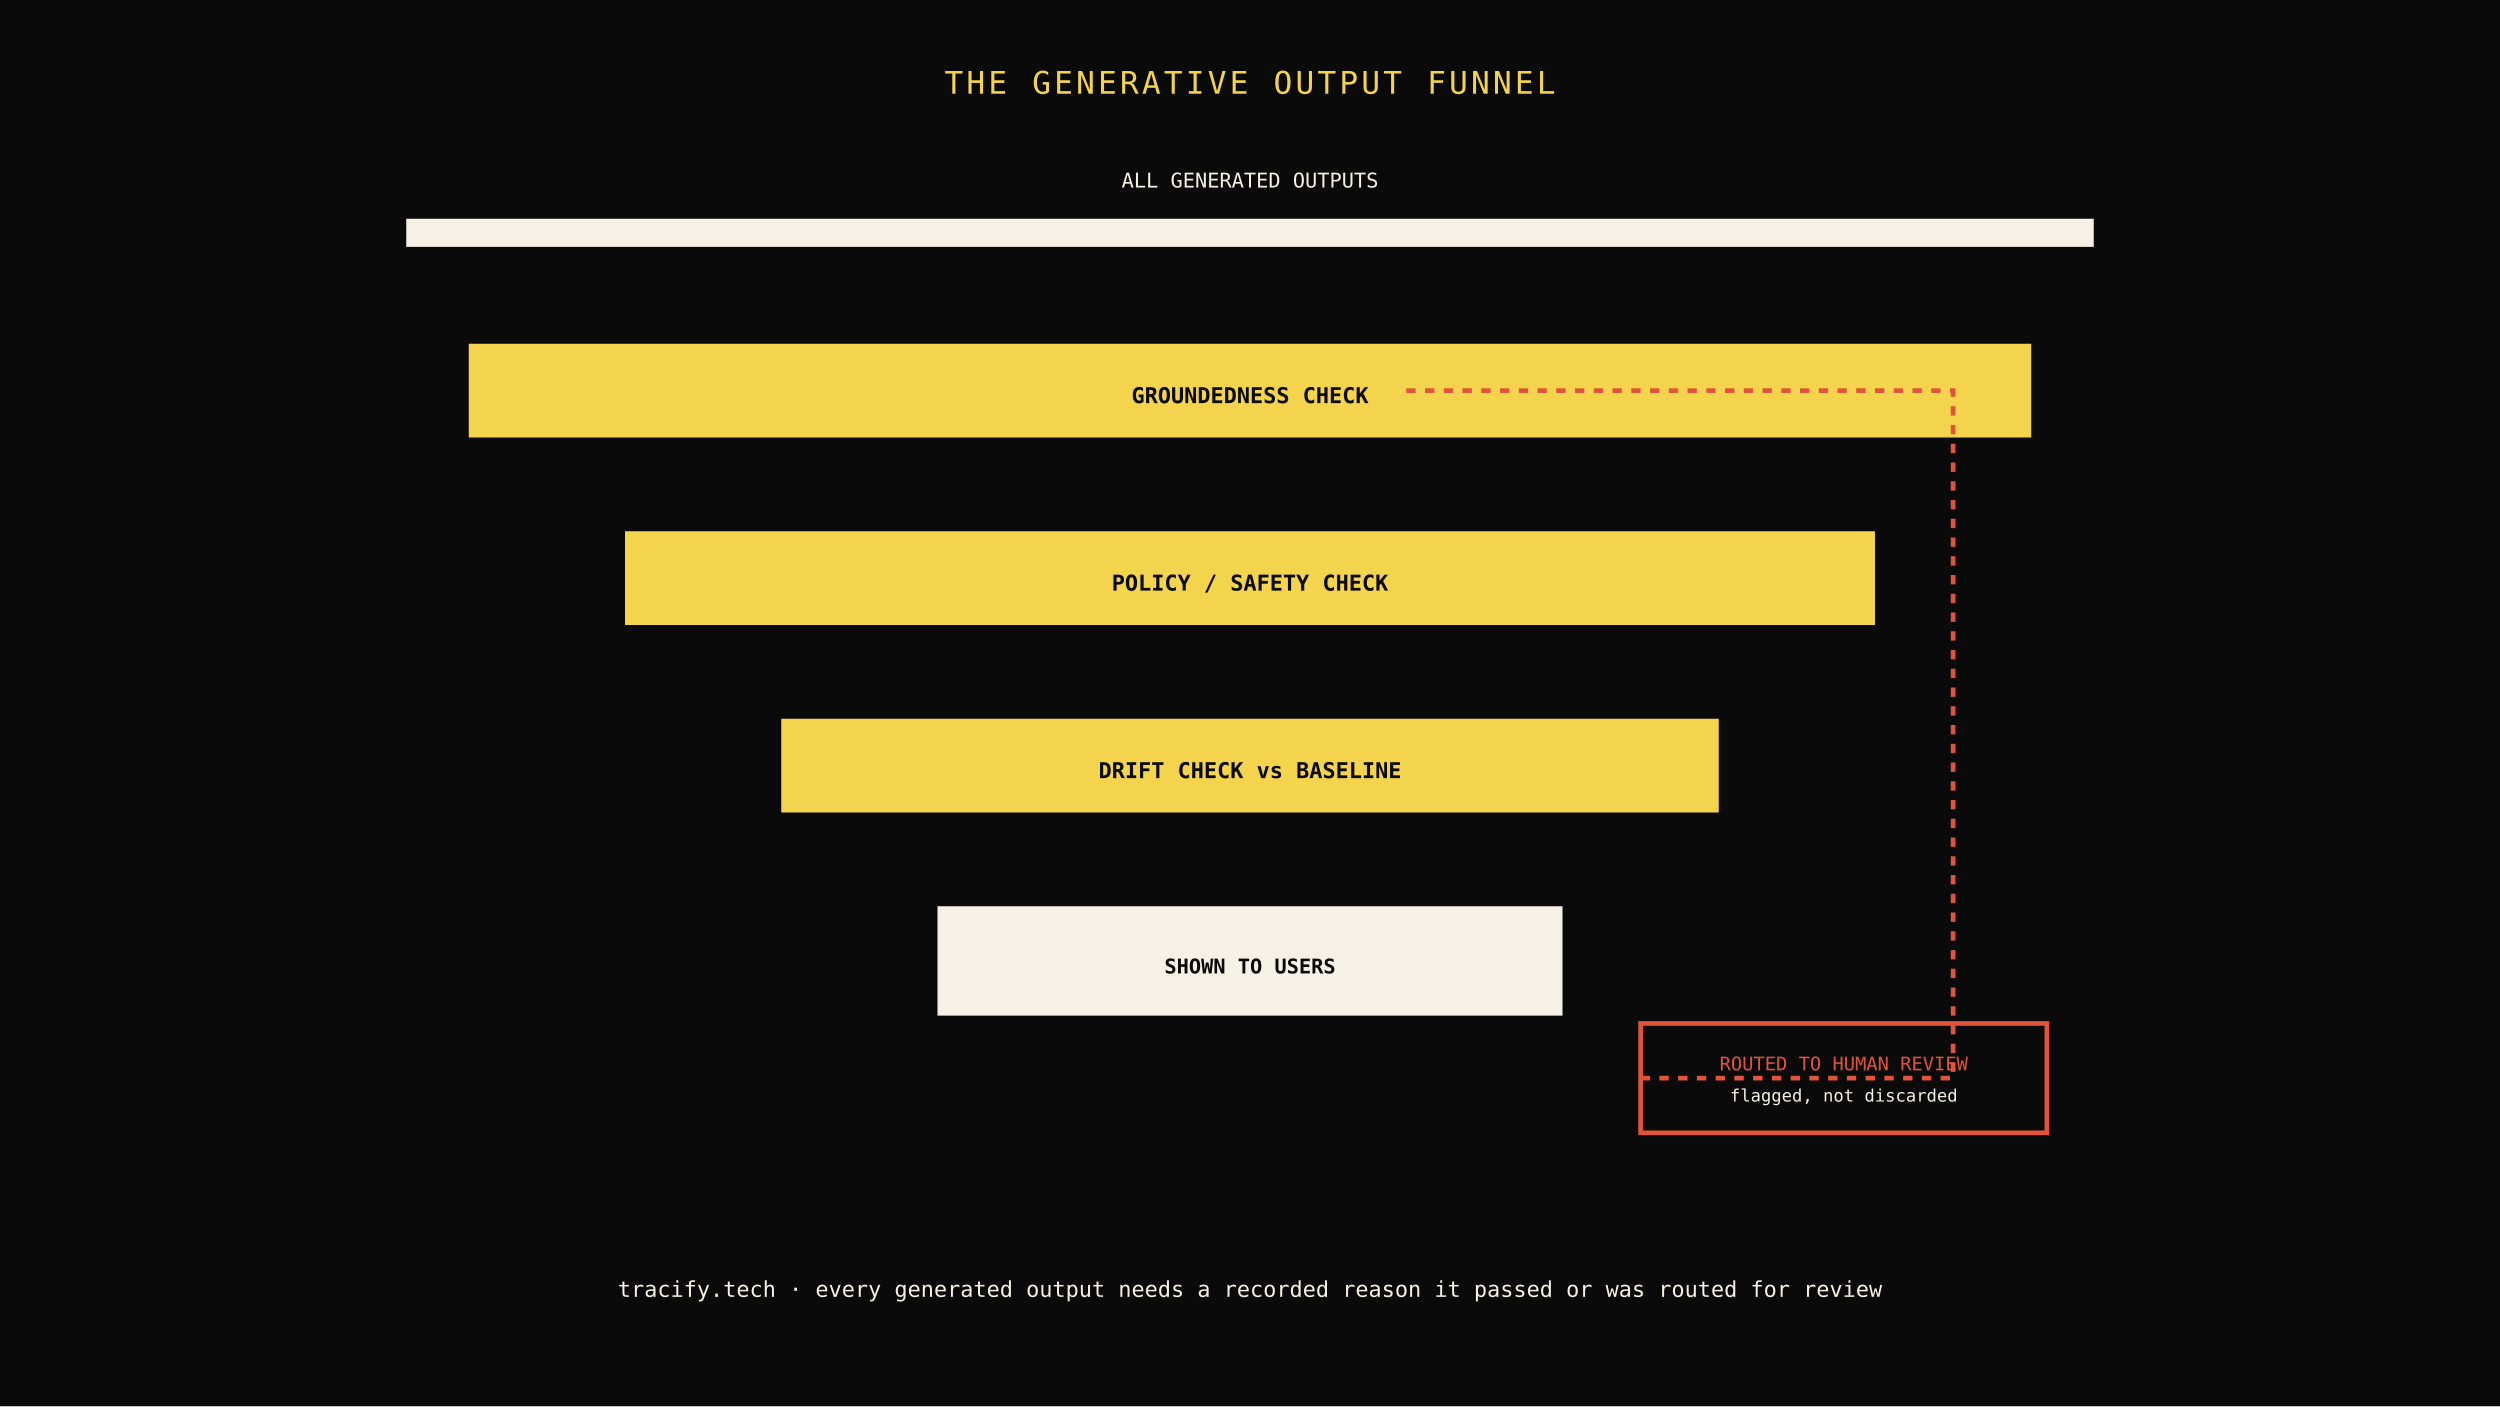
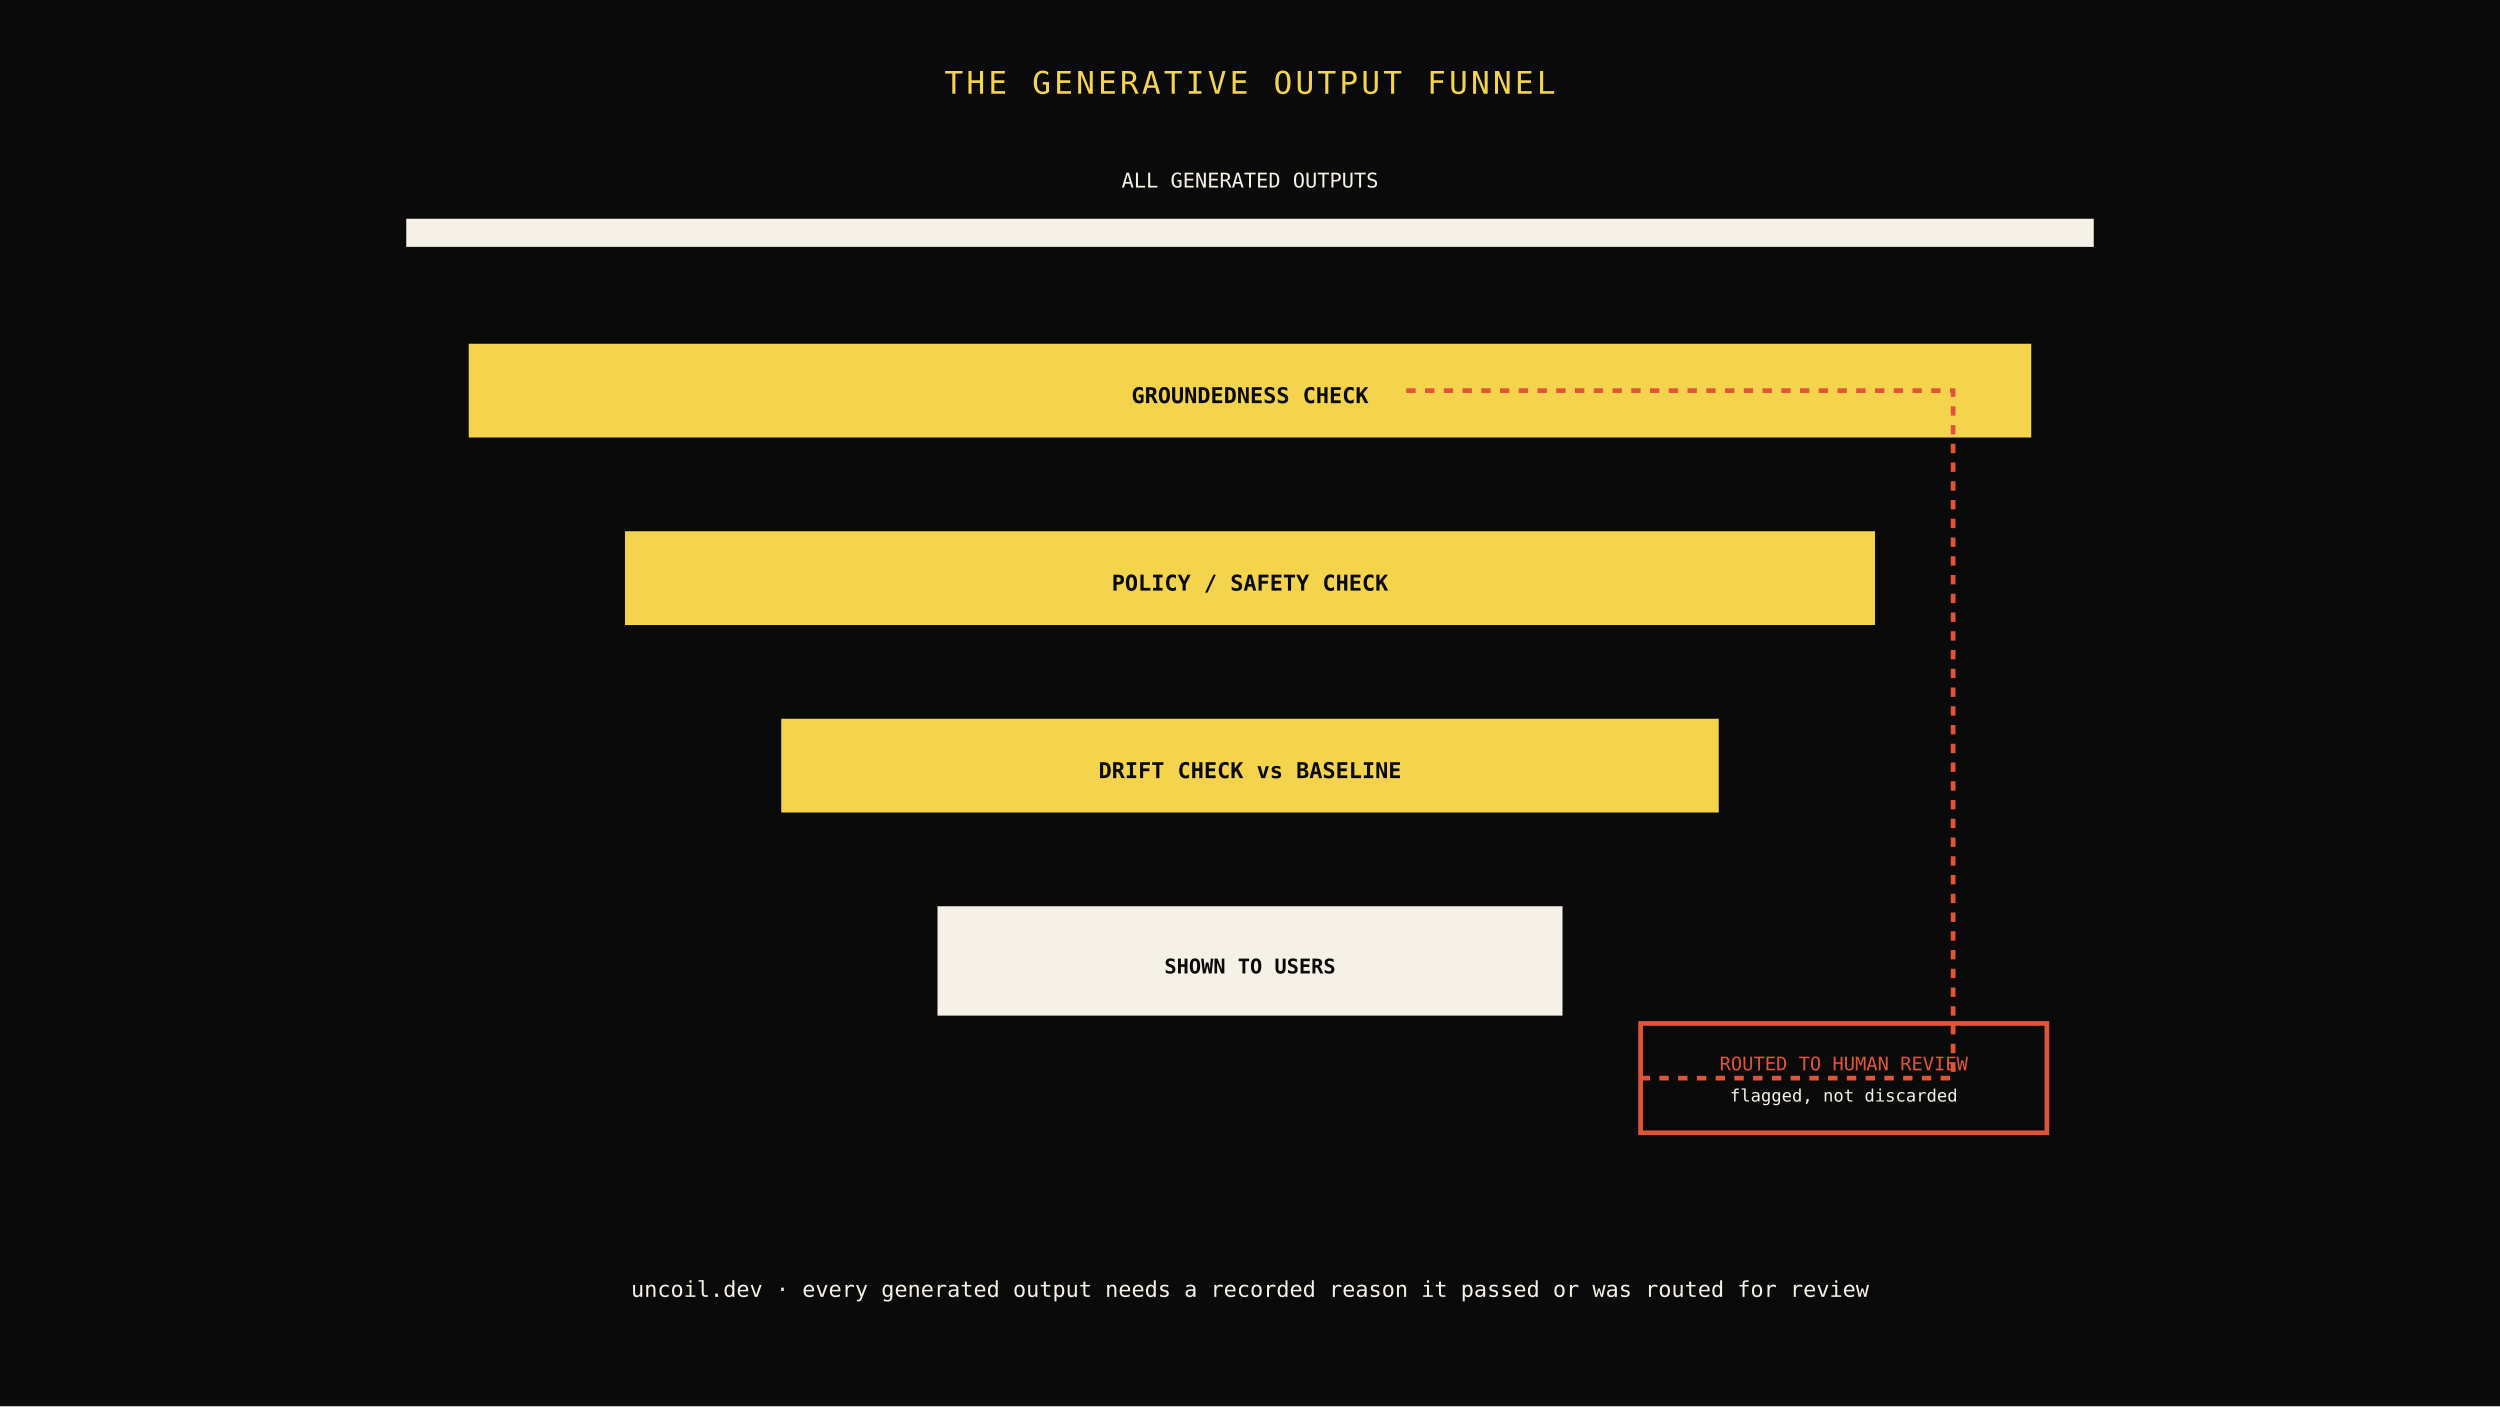
<svg xmlns="http://www.w3.org/2000/svg" viewBox="0 0 1600 900" role="img" aria-labelledby="genHeroTitle genHeroDesc">
  <rect width="1600" height="900" fill="#0a0a0a" />
  <text x="800" y="60" text-anchor="middle" fill="#f4d44d" font-family="monospace" font-size="20" letter-spacing="2">THE GENERATIVE OUTPUT FUNNEL</text>
  <g>
    <text x="800" y="120" text-anchor="middle" fill="#f6f1e6" font-family="monospace" font-size="13">ALL GENERATED OUTPUTS</text>
    <g fill="#f6f1e6">
      <rect x="260" y="140" width="1080" height="18" />
    </g>
    <rect x="300" y="220" width="1000" height="60" fill="#f4d44d" />
    <text x="800" y="258" text-anchor="middle" fill="#0a0a0a" font-family="monospace" font-size="14" font-weight="700">GROUNDEDNESS CHECK</text>
    <rect x="400" y="340" width="800" height="60" fill="#f4d44d" />
    <text x="800" y="378" text-anchor="middle" fill="#0a0a0a" font-family="monospace" font-size="14" font-weight="700">POLICY / SAFETY CHECK</text>
    <rect x="500" y="460" width="600" height="60" fill="#f4d44d" />
    <text x="800" y="498" text-anchor="middle" fill="#0a0a0a" font-family="monospace" font-size="14" font-weight="700">DRIFT CHECK vs BASELINE</text>
    <rect x="600" y="580" width="400" height="70" fill="#f6f1e6" />
    <text x="800" y="623" text-anchor="middle" fill="#0a0a0a" font-family="monospace" font-size="13" font-weight="700">SHOWN TO USERS</text>
    <path d="M 900 250 L 1250 250 L 1250 690 L 1050 690" fill="none" stroke="#e2543a" stroke-width="3" stroke-dasharray="6,6" />
    <rect x="1050" y="655" width="260" height="70" fill="none" stroke="#e2543a" stroke-width="3" />
    <text x="1180" y="685" text-anchor="middle" fill="#e2543a" font-family="monospace" font-size="12">ROUTED TO HUMAN REVIEW</text>
    <text x="1180" y="705" text-anchor="middle" fill="#f6f1e6" font-family="monospace" font-size="11">flagged, not discarded</text>
  </g>
-   <text x="800" y="830" text-anchor="middle" fill="#f6f1e6" font-family="monospace" font-size="14">tracify.tech · every generated output needs a recorded reason it passed or was routed for review</text>
+   <text x="800" y="830" text-anchor="middle" fill="#f6f1e6" font-family="monospace" font-size="14">uncoil.dev · every generated output needs a recorded reason it passed or was routed for review</text>
</svg>
